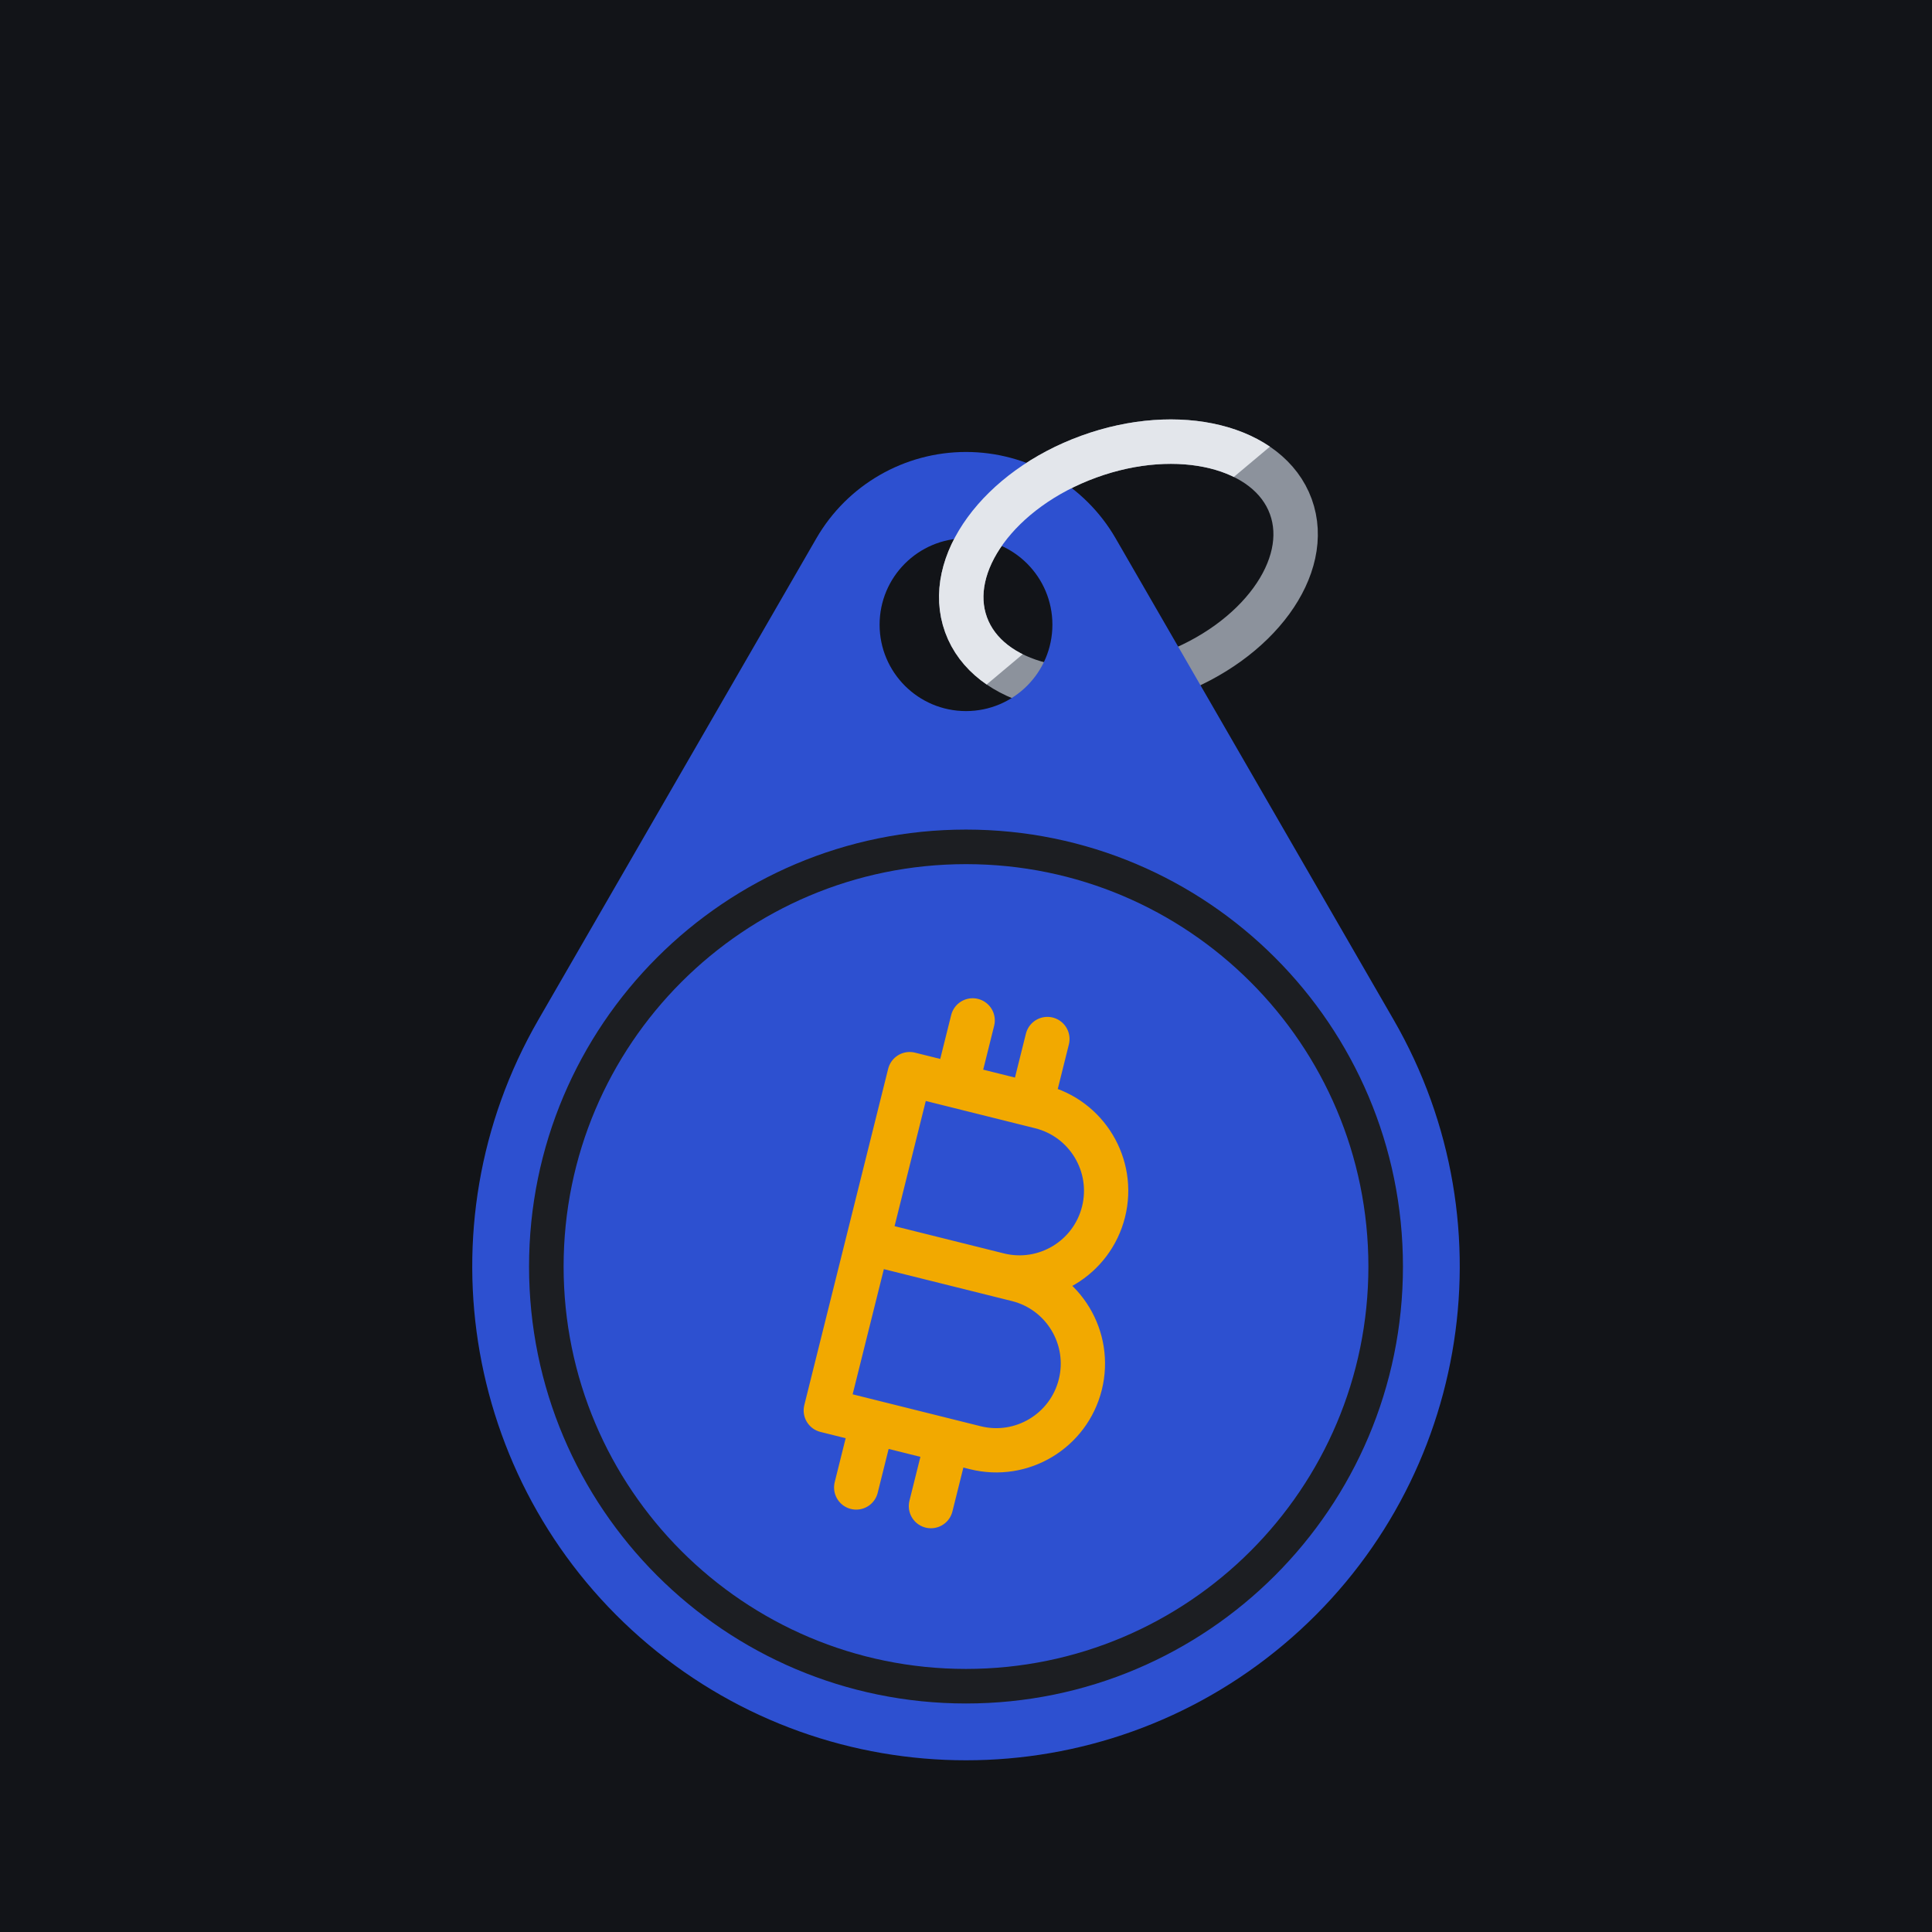
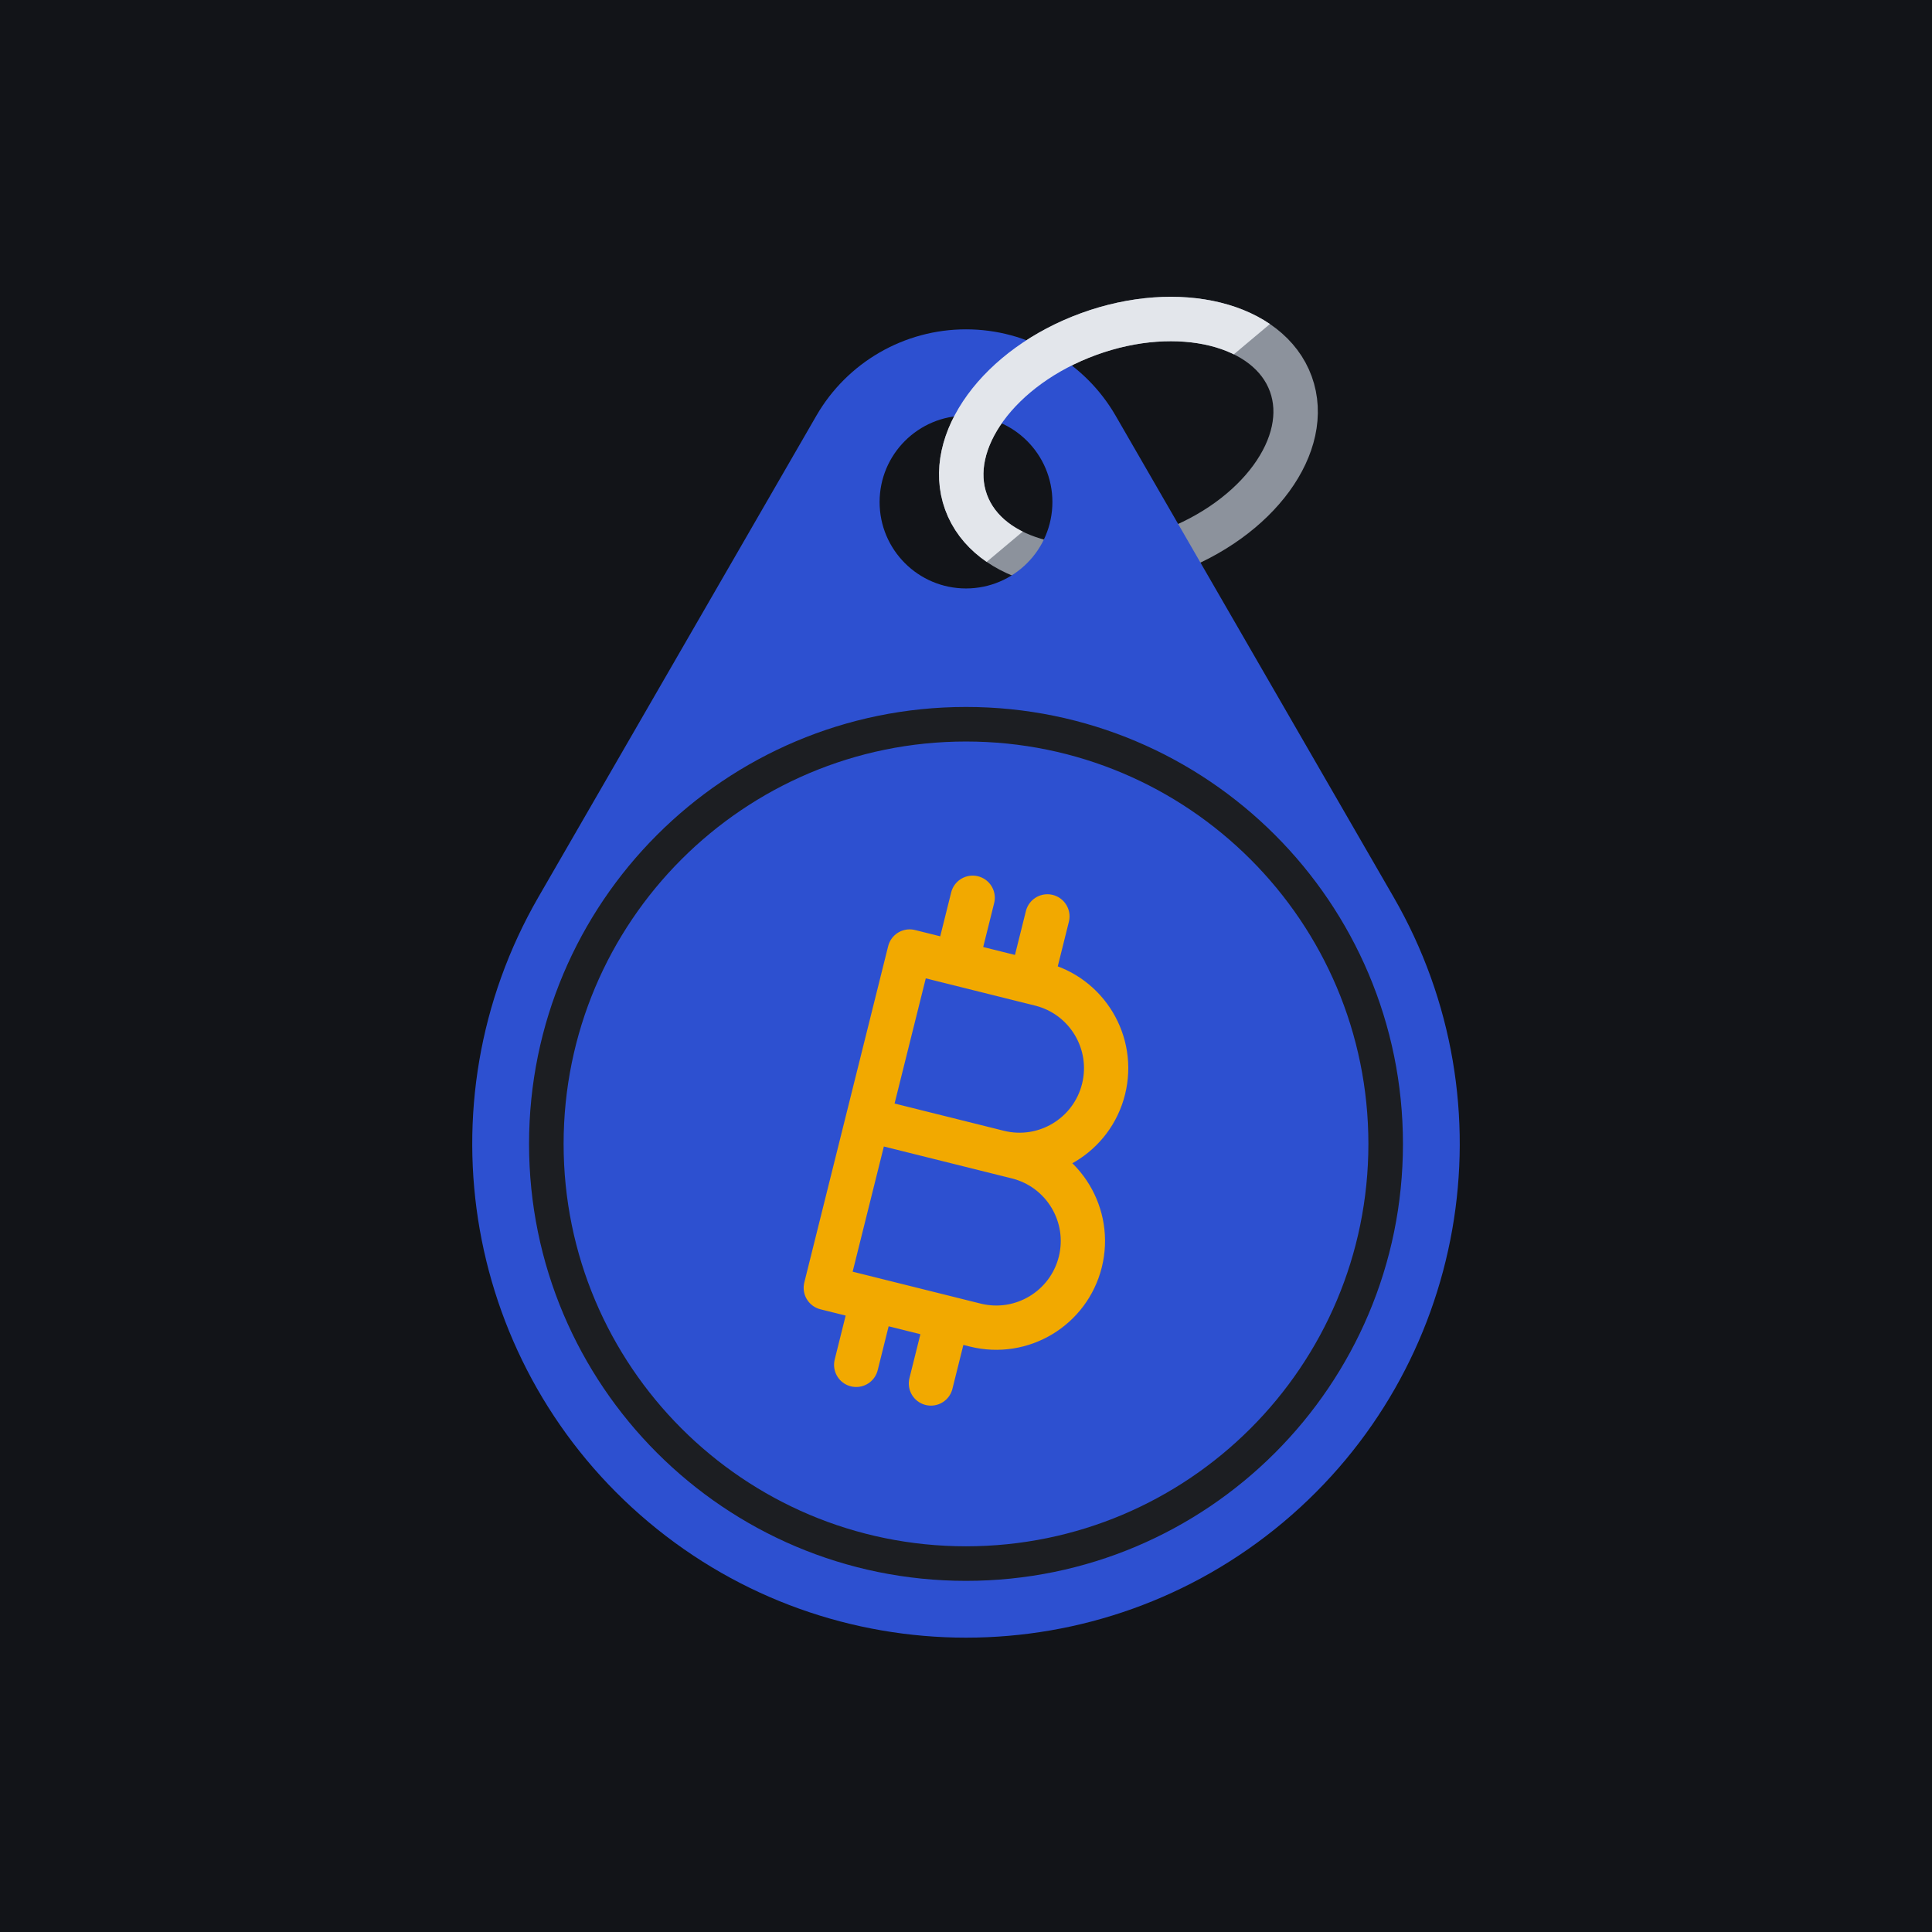
<svg xmlns="http://www.w3.org/2000/svg" viewBox="18 18 72 72" width="512" height="512">
  <defs>
    <clipPath id="ringFront" clipPathUnits="userSpaceOnUse">
      <polygon points="16.4,51.7 91.6,24.3 77.9,-13.3 2.7,14.1" />
    </clipPath>
  </defs>
  <rect x="18" y="18" width="72" height="72" fill="#121418" />
-   <g transform="translate(54 56) scale(0.92) translate(-54 -54)">
+   <g transform="translate(54 51.43) scale(0.92) translate(-54 -54)">
    <ellipse cx="60.58" cy="35.61" rx="7" ry="4.7" transform="rotate(-20 60.58 35.61)" fill="none" stroke="#8C929C" stroke-width="1.8" />
    <path d="M47.94 34.5A7 7 0 0 1 60.06 34.5L71.32 54A20 20 0 1 1 36.68 54ZM57.5 38A3.5 3.5 0 1 0 50.5 38A3.5 3.5 0 1 0 57.5 38Z" fill="#2D50D0" fill-rule="evenodd" />
    <ellipse cx="60.58" cy="35.61" rx="7" ry="4.7" transform="rotate(-20 60.58 35.61)" clip-path="url(#ringFront)" fill="none" stroke="#E3E6EB" stroke-width="1.8" />
    <circle cx="54" cy="64" r="17" fill="none" stroke="#1C1E22" stroke-width="1.4" />
    <g transform="translate(0.56 10.15) rotate(14 54 54) translate(54 54) scale(0.78) translate(-54 -54)" fill="none" stroke="#F2A900" stroke-width="2.3" stroke-linecap="round" stroke-linejoin="round">
      <path d="M48 45V63M48 45H55A4.5 4.5 0 0 1 55 54H48M48 54H56A4.5 4.5 0 0 1 56 63H48M50.5 41.5V45M54.5 41.5V45M50.5 63V66.5M54.5 63V66.5" />
    </g>
  </g>
</svg>
